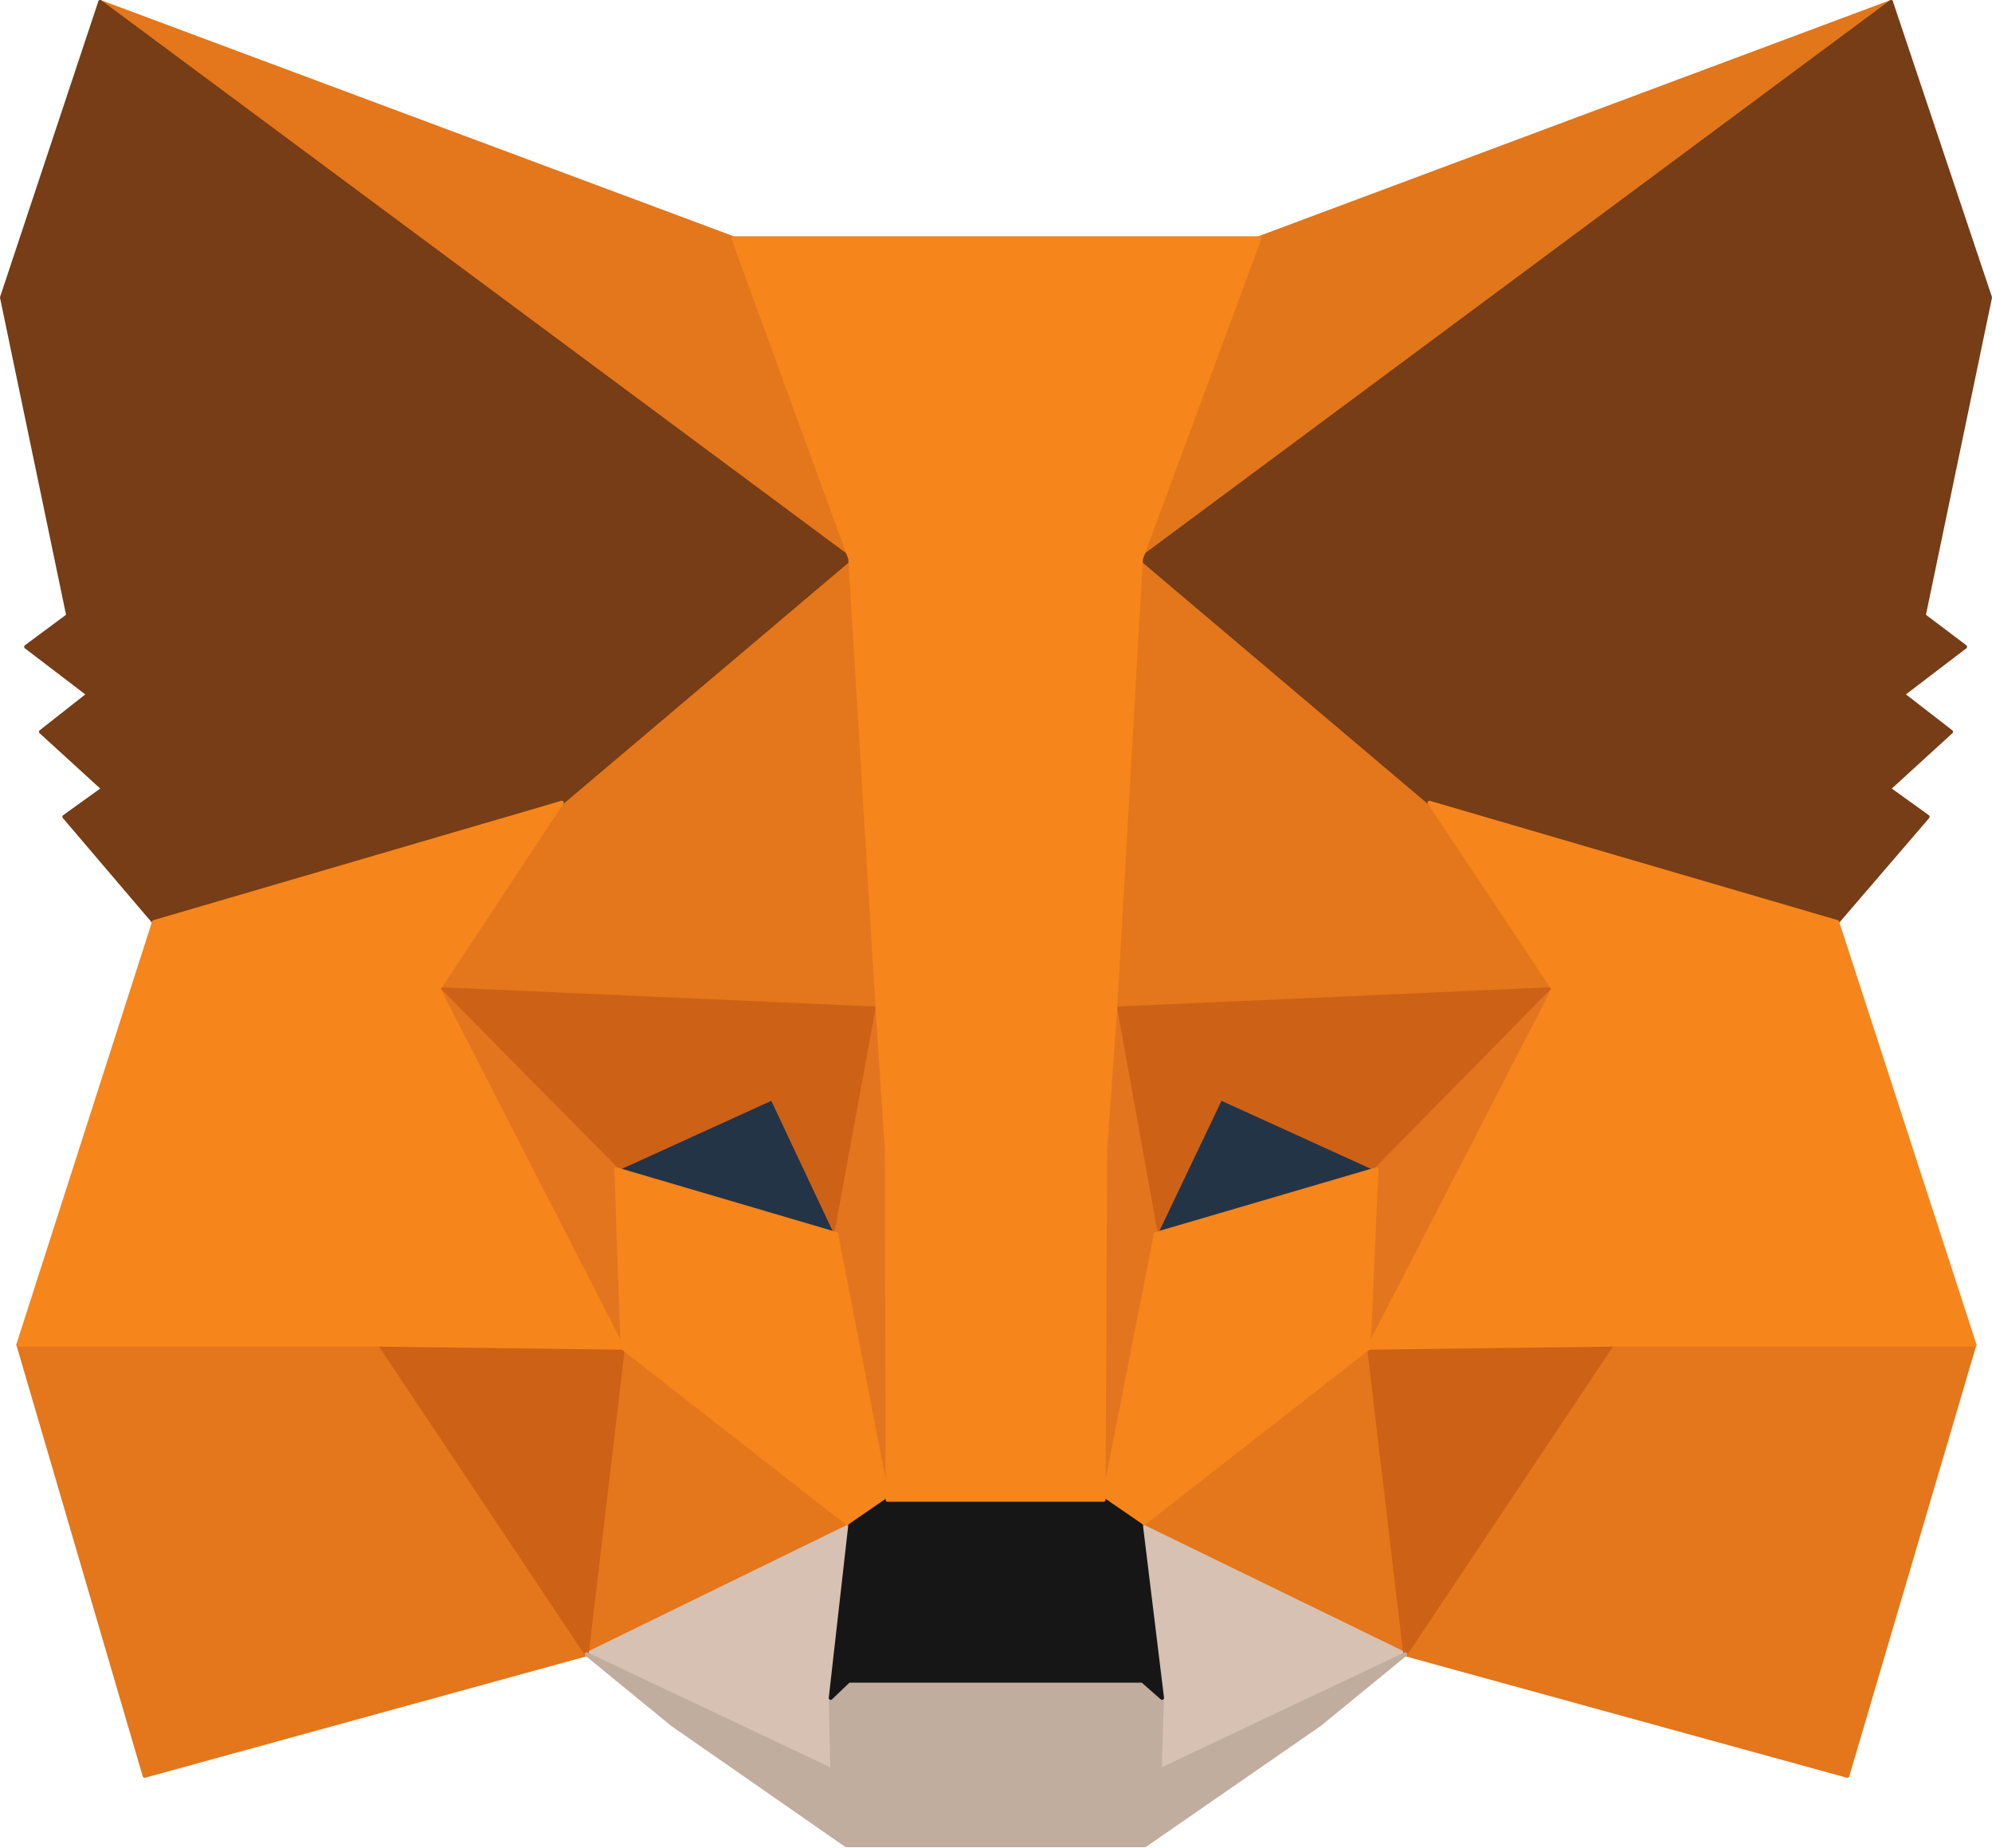
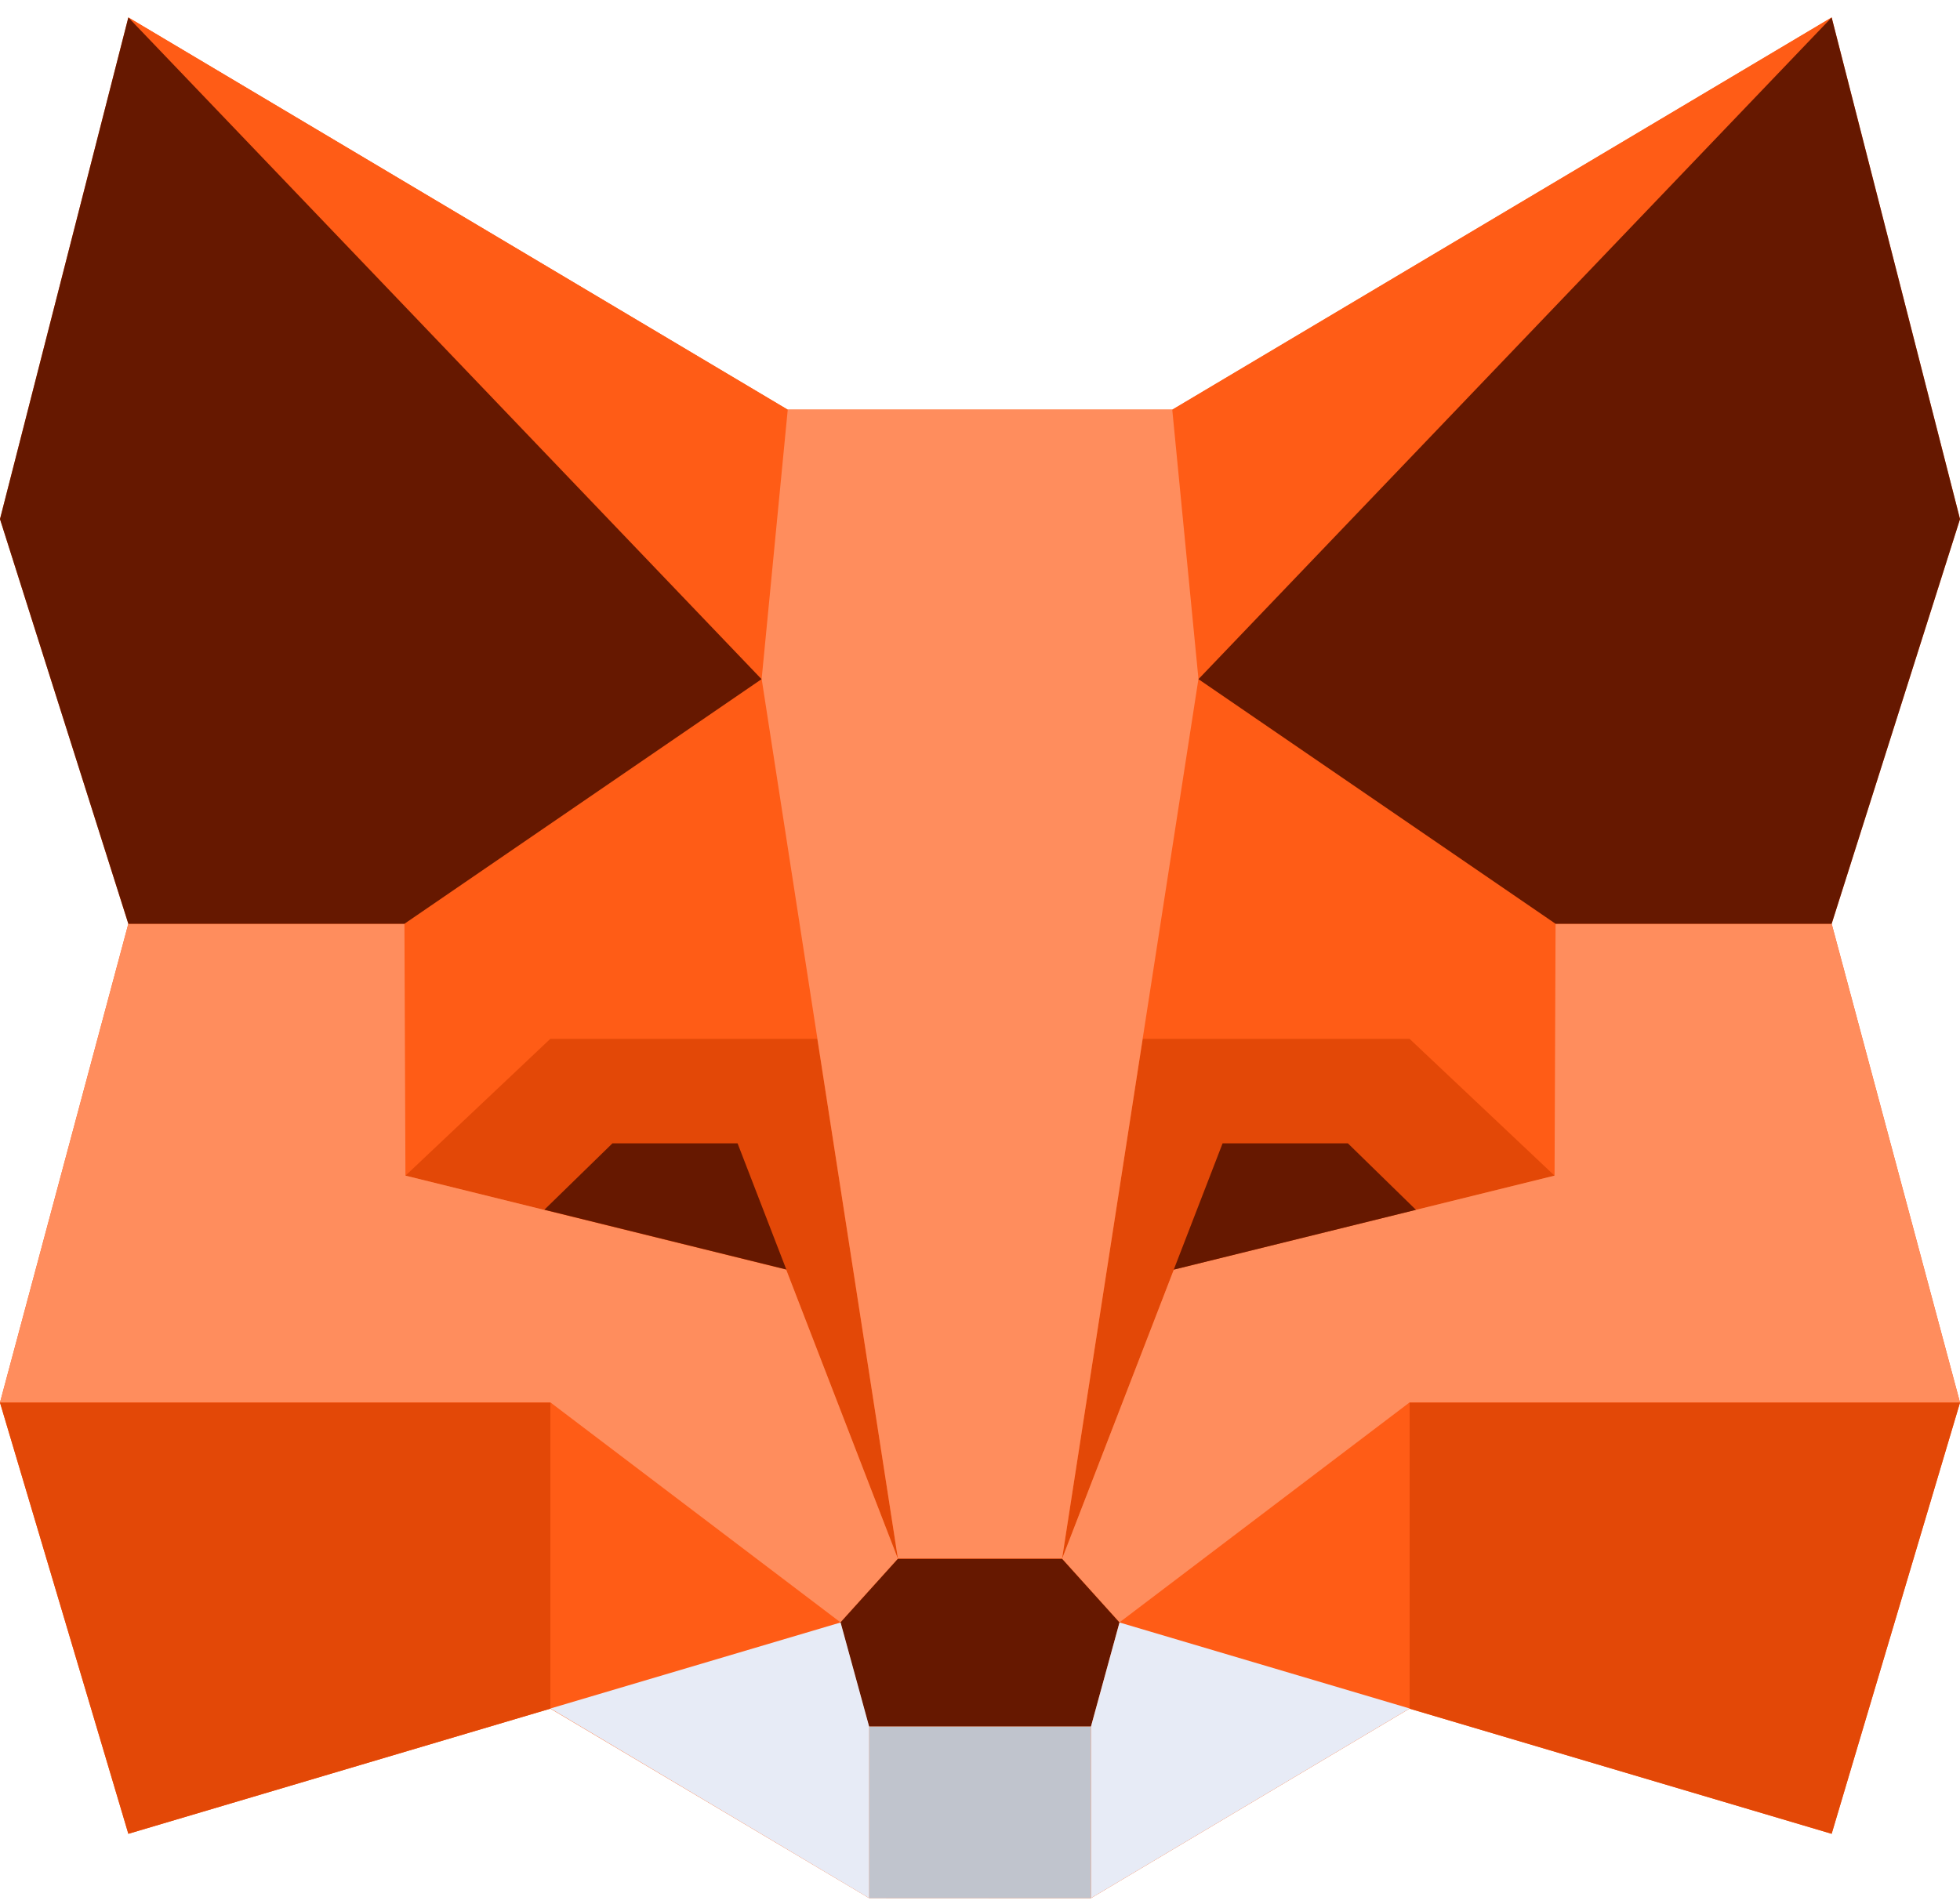
- <svg xmlns="http://www.w3.org/2000/svg" viewBox="0 0 507.83 470.86">
-   <defs>
-     <style>.a{fill:#e2761b;stroke:#e2761b;}.a,.b,.c,.d,.e,.f,.g,.h,.i,.j{stroke-linecap:round;stroke-linejoin:round;}.b{fill:#e4761b;stroke:#e4761b;}.c{fill:#d7c1b3;stroke:#d7c1b3;}.d{fill:#233447;stroke:#233447;}.e{fill:#cd6116;stroke:#cd6116;}.f{fill:#e4751f;stroke:#e4751f;}.g{fill:#f6851b;stroke:#f6851b;}.h{fill:#c0ad9e;stroke:#c0ad9e;}.i{fill:#161616;stroke:#161616;}.j{fill:#763d16;stroke:#763d16;}</style>
-   </defs>
-   <polygon class="a" points="482.09 0.5 284.32 147.38 320.9 60.72 482.09 0.5" />
-   <polygon class="b" points="25.54 0.5 221.72 148.77 186.93 60.72 25.54 0.5" />
-   <polygon class="b" points="410.93 340.97 358.26 421.67 470.96 452.67 503.36 342.76 410.93 340.97" />
-   <polygon class="b" points="4.67 342.76 36.87 452.67 149.57 421.67 96.9 340.97 4.67 342.76" />
-   <polygon class="b" points="143.21 204.62 111.8 252.13 223.7 257.1 219.73 136.85 143.21 204.62" />
-   <polygon class="b" points="364.42 204.62 286.91 135.46 284.32 257.1 396.03 252.13 364.42 204.62" />
-   <polygon class="b" points="149.57 421.67 216.75 388.87 158.71 343.55 149.57 421.67" />
-   <polygon class="b" points="290.88 388.87 358.26 421.67 348.92 343.55 290.88 388.87" />
-   <polygon class="c" points="358.26 421.67 290.88 388.87 296.25 432.8 295.65 451.28 358.26 421.67" />
-   <polygon class="c" points="149.57 421.67 212.18 451.28 211.78 432.8 216.75 388.87 149.57 421.67" />
-   <polygon class="d" points="213.17 314.54 157.12 298.04 196.67 279.95 213.17 314.54" />
-   <polygon class="d" points="294.46 314.54 310.96 279.95 350.71 298.04 294.46 314.54" />
-   <polygon class="e" points="149.57 421.67 159.11 340.97 96.9 342.76 149.57 421.67" />
-   <polygon class="e" points="348.72 340.97 358.26 421.67 410.93 342.76 348.72 340.97" />
-   <polygon class="e" points="396.03 252.13 284.32 257.1 294.66 314.54 311.16 279.95 350.91 298.04 396.03 252.13" />
-   <polygon class="e" points="157.12 298.04 196.87 279.95 213.17 314.54 223.7 257.1 111.8 252.13 157.12 298.04" />
-   <polygon class="f" points="111.8 252.13 158.71 343.55 157.12 298.04 111.8 252.13" />
-   <polygon class="f" points="350.91 298.04 348.92 343.55 396.03 252.13 350.91 298.04" />
-   <polygon class="f" points="223.7 257.1 213.17 314.54 226.29 382.31 229.27 293.07 223.7 257.1" />
-   <polygon class="f" points="284.32 257.1 278.96 292.87 281.34 382.31 294.66 314.54 284.32 257.1" />
-   <polygon class="g" points="294.66 314.54 281.34 382.31 290.88 388.87 348.92 343.55 350.91 298.04 294.66 314.54" />
-   <polygon class="g" points="157.12 298.04 158.71 343.55 216.75 388.87 226.29 382.31 213.17 314.54 157.12 298.04" />
-   <polygon class="h" points="295.65 451.28 296.25 432.8 291.28 428.42 216.35 428.42 211.78 432.8 212.18 451.28 149.57 421.67 171.43 439.55 215.75 470.36 291.88 470.36 336.4 439.55 358.26 421.67 295.65 451.28" />
-   <polygon class="i" points="290.88 388.87 281.34 382.31 226.29 382.31 216.75 388.87 211.78 432.8 216.35 428.42 291.28 428.42 296.25 432.8 290.88 388.87" />
-   <polygon class="j" points="490.44 156.92 507.33 75.83 482.09 0.5 290.88 142.41 364.42 204.62 468.37 235.03 491.43 208.2 481.49 201.05 497.39 186.54 485.07 177 500.97 164.87 490.44 156.92" />
-   <polygon class="j" points="0.5 75.83 17.39 156.92 6.66 164.87 22.56 177 10.44 186.54 26.34 201.05 16.4 208.2 39.26 235.03 143.21 204.62 216.75 142.41 25.54 0.5 0.5 75.83" />
-   <polygon class="g" points="468.37 235.03 364.42 204.62 396.03 252.13 348.92 343.55 410.93 342.76 503.36 342.76 468.37 235.03" />
-   <polygon class="g" points="143.21 204.62 39.26 235.03 4.67 342.76 96.9 342.76 158.71 343.55 111.8 252.13 143.21 204.62" />
-   <polygon class="g" points="284.32 257.1 290.88 142.41 321.1 60.72 186.93 60.72 216.75 142.41 223.7 257.1 226.09 293.27 226.29 382.31 281.34 382.31 281.74 293.27 284.32 257.1" />
+ <svg xmlns="http://www.w3.org/2000/svg" width="35" height="34" viewBox="0 0 35 34" fill="none">
+   <path d="M32.708 32.752L25.169 30.517L19.483 33.901L15.517 33.899L9.828 30.517L2.292 32.752L0 25.049L2.292 16.499L0 9.271L2.292 0.312L14.067 7.316H20.933L32.708 0.312L35 9.271L32.708 16.499L35 25.049L32.708 32.752Z" fill="#FF5C16" />
+   <path d="M2.294 0.312L14.069 7.32L13.601 12.13L2.294 0.312Z" fill="#FF5C16" />
+   <path d="M9.83 25.052L15.011 28.981L9.83 30.517V25.052Z" fill="#FF5C16" />
+   <path d="M14.597 18.556L13.601 12.133L7.227 16.501L7.224 16.499V16.503L7.243 20.998L9.828 18.556H9.83H14.597Z" fill="#FF5C16" />
+   <path d="M32.708 0.312L20.933 7.32L21.399 12.13L32.708 0.312Z" fill="#FF5C16" />
+   <path d="M25.172 25.052L19.991 28.981L25.172 30.517V25.052Z" fill="#FF5C16" />
+   <path d="M27.777 16.503H27.778H27.777V16.499L27.775 16.501L21.401 12.133L20.405 18.556H25.172L27.759 20.998L27.777 16.503Z" fill="#FF5C16" />
+   <path d="M9.828 30.517L2.292 32.752L0 25.052H9.828V30.517Z" fill="#E34807" />
+   <path d="M14.595 18.555L16.034 27.841L14.039 22.678L7.24 20.998L9.826 18.555H14.593H14.595Z" fill="#E34807" />
+   <path d="M25.172 30.517L32.708 32.752L35 25.052H25.172V30.517Z" fill="#E34807" />
+   <path d="M20.405 18.555L18.966 27.841L20.961 22.678L27.76 20.998L25.172 18.555H20.405Z" fill="#E34807" />
+   <path d="M0 25.049L2.292 16.499H7.222L7.24 20.997L14.039 22.676L16.034 27.839L15.009 28.976L9.828 25.047H0V25.049Z" fill="#FF8D5D" />
+   <path d="M35 25.049L32.708 16.499H27.778L27.76 20.997L20.961 22.676L18.966 27.839L19.991 28.976L25.172 25.047H35V25.049Z" fill="#FF8D5D" />
+   <path d="M20.933 7.315H17.5H14.067L13.601 12.125L16.034 27.834H18.966L21.401 12.125L20.933 7.315Z" fill="#FF8D5D" />
+   <path d="M2.292 0.312L0 9.271L2.292 16.499H7.222L13.599 12.13L2.292 0.312Z" fill="#661800" />
+   <path d="M13.17 20.42H10.937L9.721 21.606L14.041 22.673L13.17 20.418V20.42Z" fill="#661800" />
+   <path d="M32.708 0.312L35 9.271L32.708 16.499H27.778L21.401 12.13L32.708 0.312Z" fill="#661800" />
+   <path d="M21.833 20.42H24.069L25.285 21.608L20.96 22.676L21.833 20.418V20.42Z" fill="#661800" />
+   <path d="M19.482 30.836L19.991 28.979L18.966 27.842H16.033L15.007 28.979L15.517 30.836" fill="#661800" />
+   <path d="M19.482 30.836V33.902H15.517V30.836H19.482Z" fill="#C0C4CD" />
+   <path d="M9.83 30.514L15.52 33.901V30.835L15.011 28.978L9.83 30.514Z" fill="#E7EBF6" />
+   <path d="M25.172 30.514L19.482 33.901V30.835L19.991 28.978L25.172 30.514Z" fill="#E7EBF6" />
</svg>
